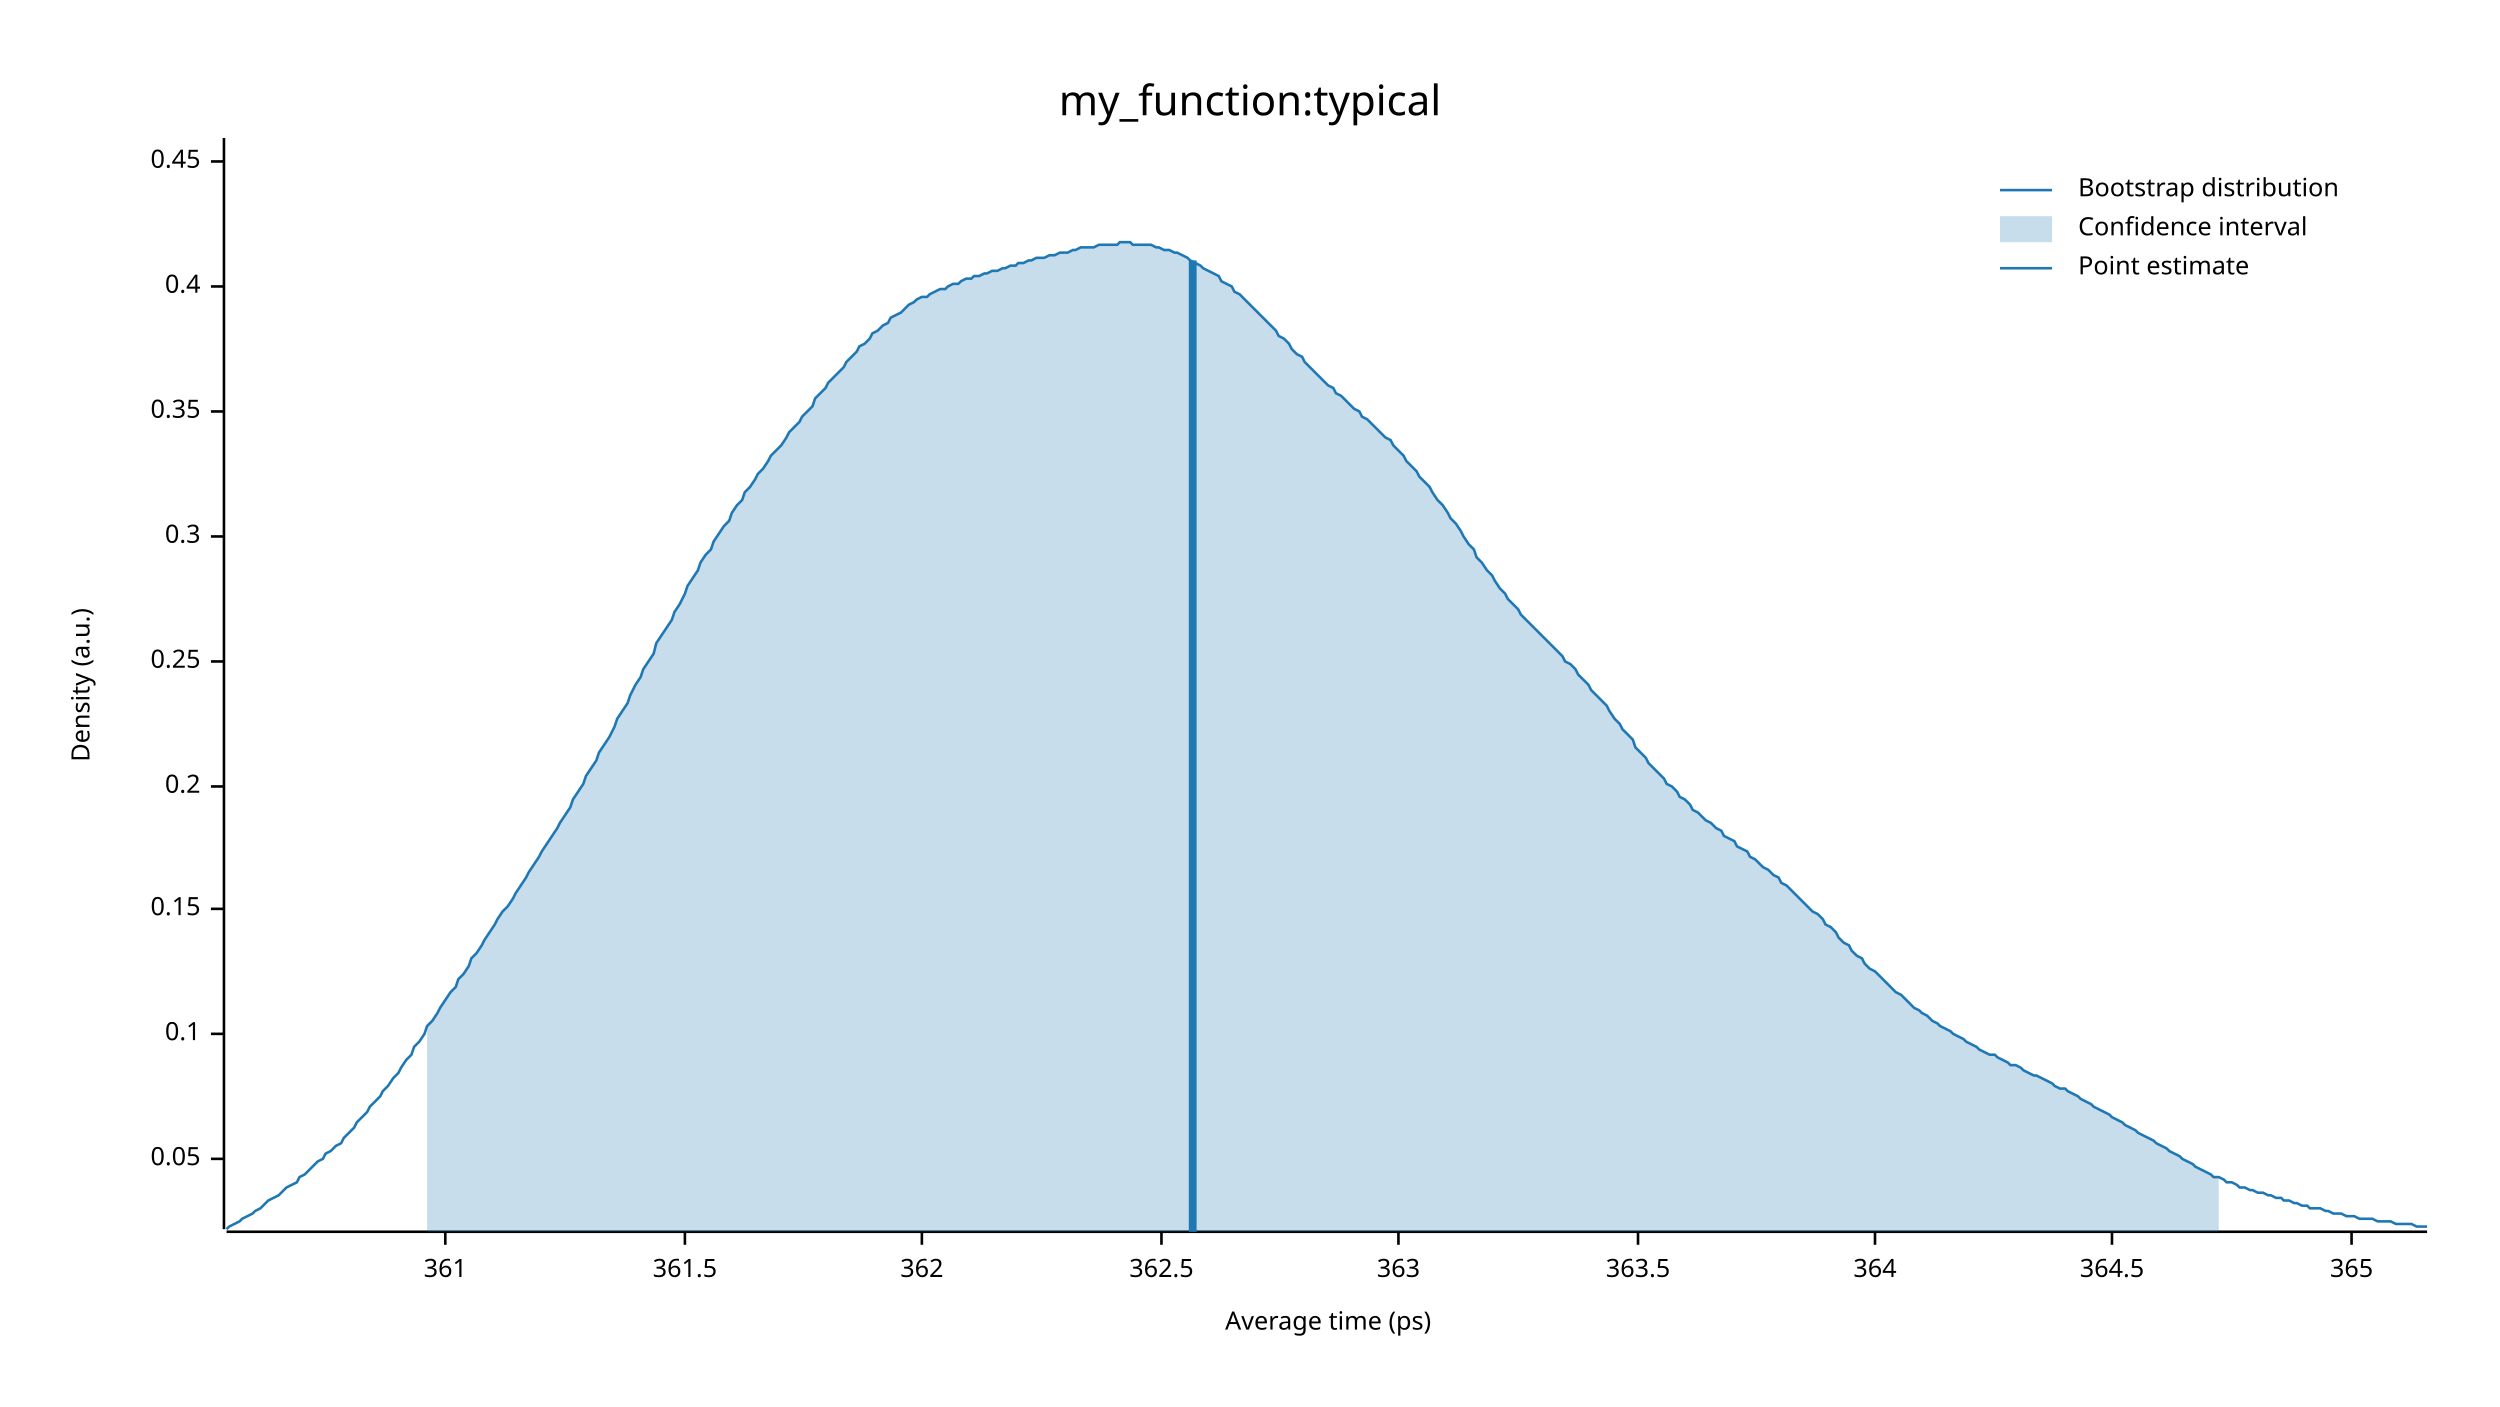
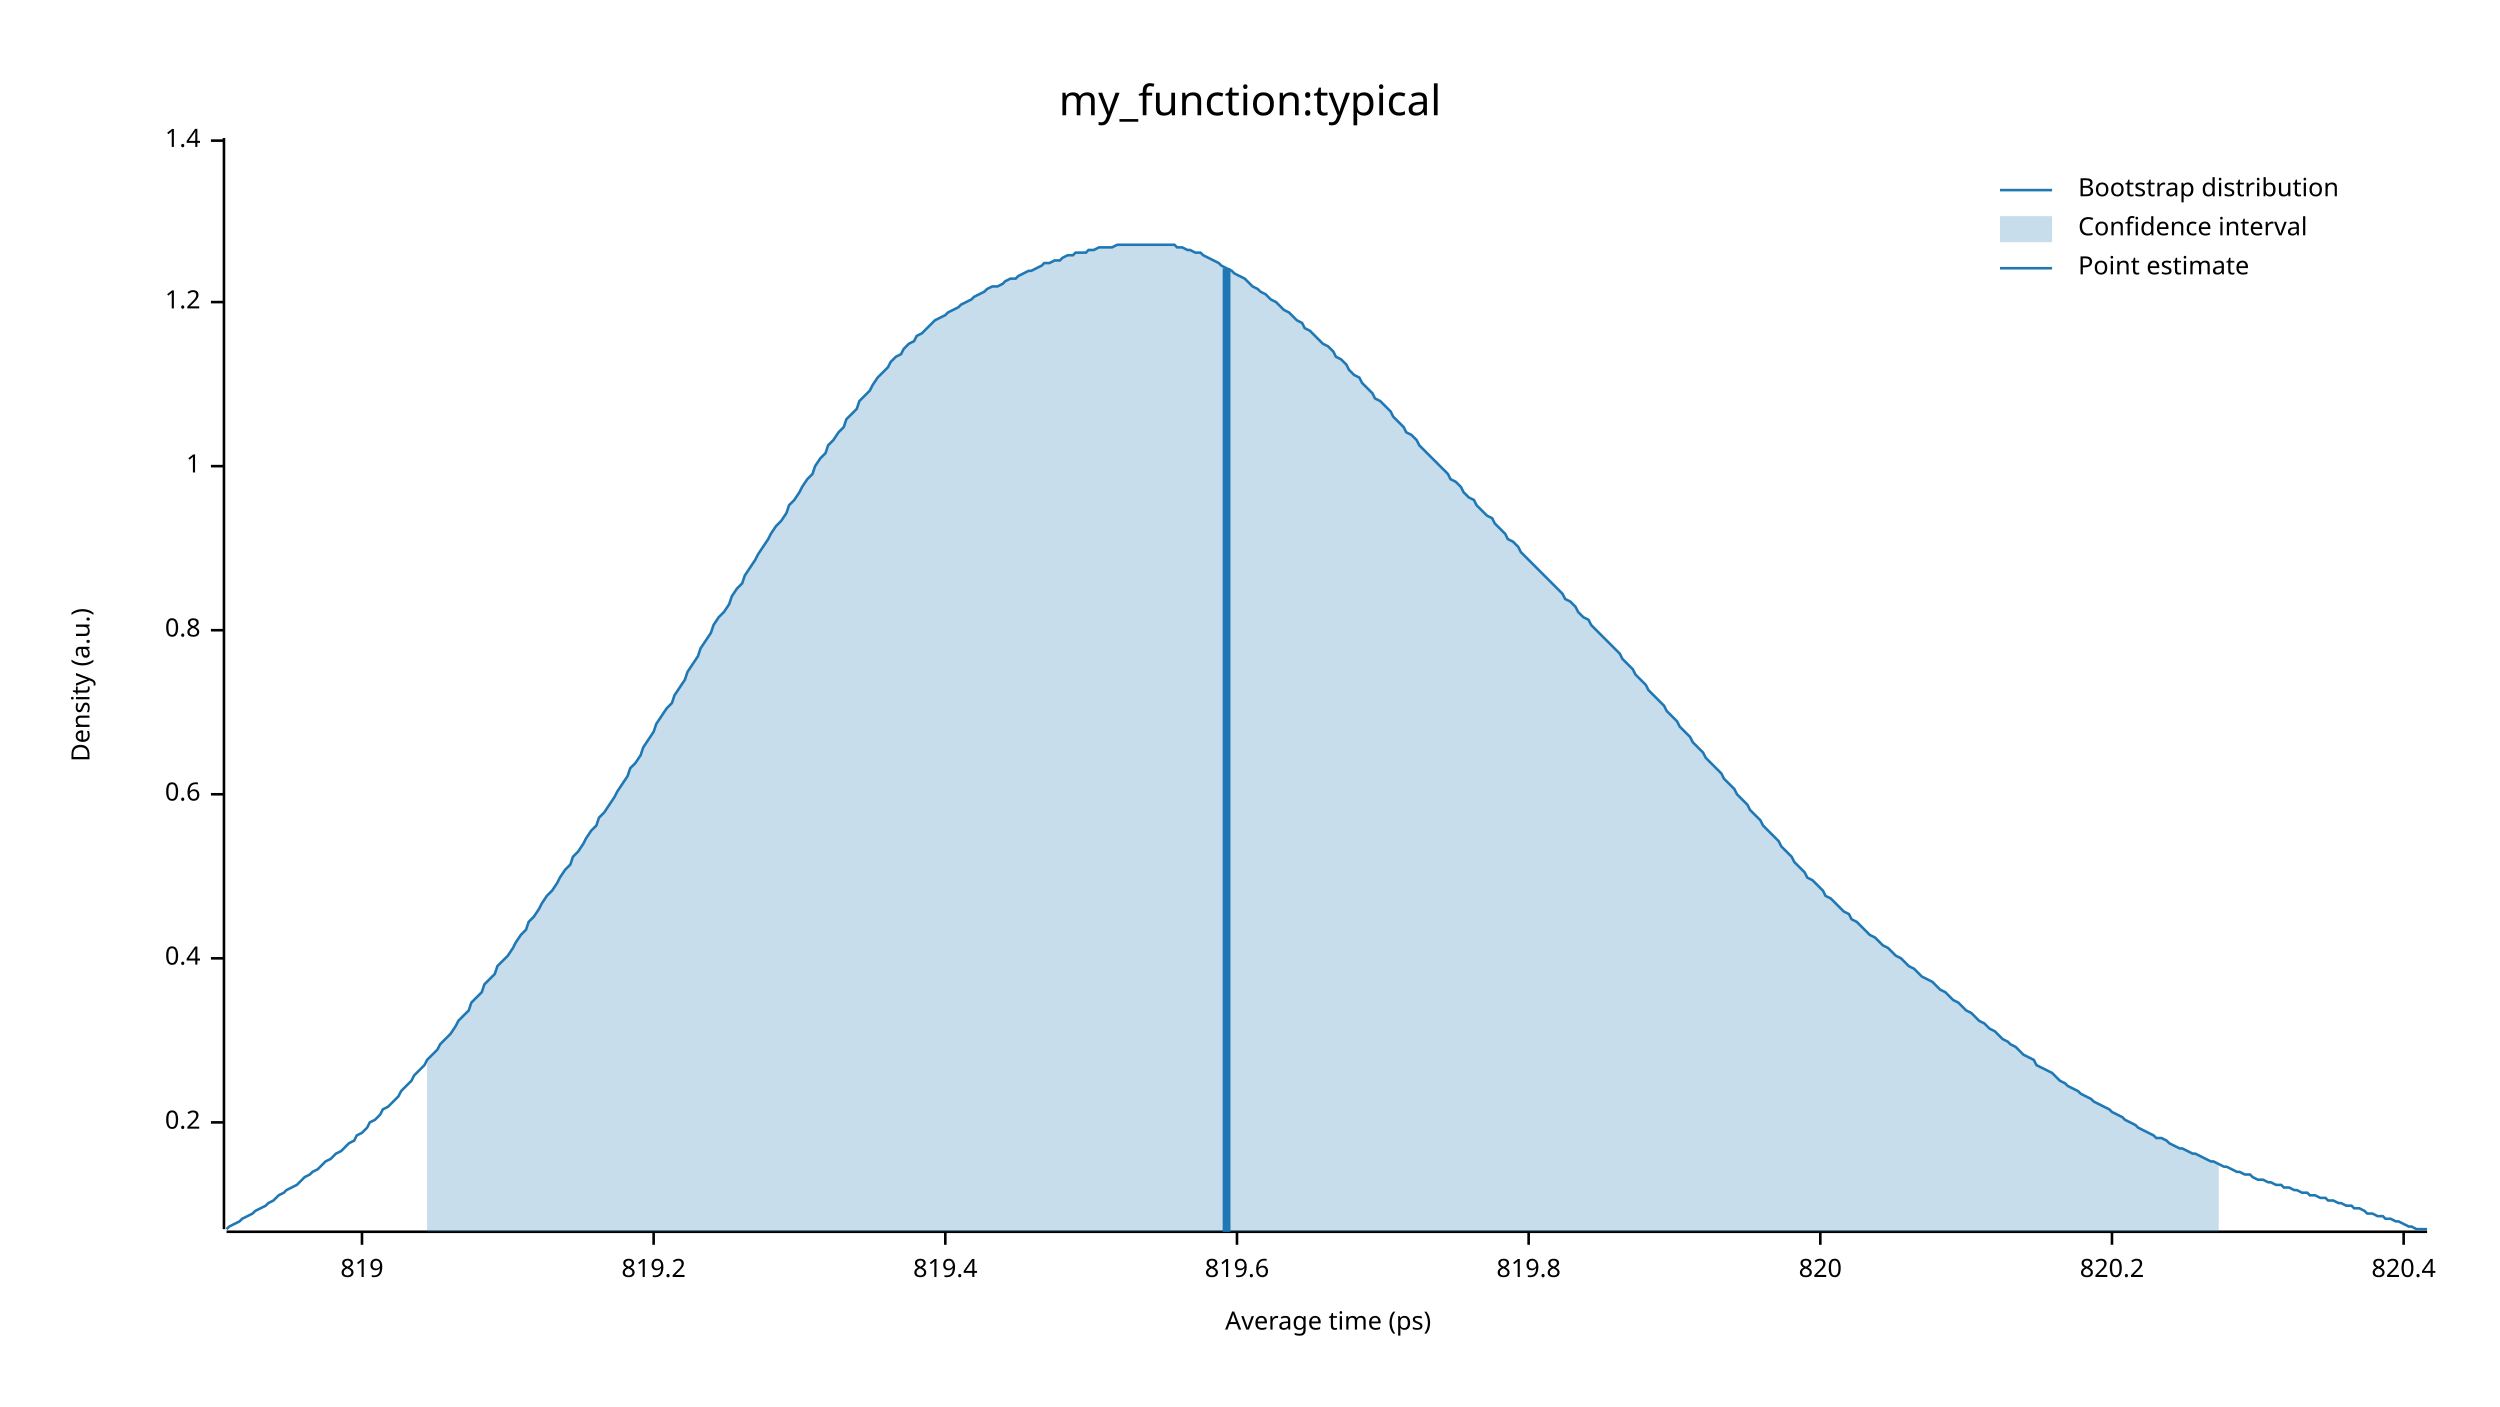
<svg xmlns="http://www.w3.org/2000/svg" width="960" height="540" viewBox="0 0 960 540">
  <text x="480" y="32" dy="0.76em" text-anchor="middle" font-family="sans-serif" font-size="16.129" opacity="1" fill="#000000">
my_function:typical
</text>
  <text x="27" y="263" dy="0.76em" text-anchor="middle" font-family="sans-serif" font-size="9.677" opacity="1" fill="#000000" transform="rotate(270, 27, 263)">
Density (a.u.)
</text>
  <text x="510" y="513" dy="-0.5ex" text-anchor="middle" font-family="sans-serif" font-size="9.677" opacity="1" fill="#000000">
Average time (ps)
</text>
  <polyline fill="none" opacity="1" stroke="#000000" stroke-width="1" points="86,53 86,472 " />
-   <text x="77" y="445" dy="0.5ex" text-anchor="end" font-family="sans-serif" font-size="9.677" opacity="1" fill="#000000">
- 0.05
- </text>
-   <polyline fill="none" opacity="1" stroke="#000000" stroke-width="1" points="81,445 86,445 " />
-   <text x="77" y="397" dy="0.5ex" text-anchor="end" font-family="sans-serif" font-size="9.677" opacity="1" fill="#000000">
- 0.1
- </text>
-   <polyline fill="none" opacity="1" stroke="#000000" stroke-width="1" points="81,397 86,397 " />
-   <text x="77" y="349" dy="0.5ex" text-anchor="end" font-family="sans-serif" font-size="9.677" opacity="1" fill="#000000">
- 0.15
- </text>
-   <polyline fill="none" opacity="1" stroke="#000000" stroke-width="1" points="81,349 86,349 " />
-   <text x="77" y="302" dy="0.5ex" text-anchor="end" font-family="sans-serif" font-size="9.677" opacity="1" fill="#000000">
+   <text x="77" y="431" dy="0.5ex" text-anchor="end" font-family="sans-serif" font-size="9.677" opacity="1" fill="#000000">
0.2
</text>
-   <polyline fill="none" opacity="1" stroke="#000000" stroke-width="1" points="81,302 86,302 " />
-   <text x="77" y="254" dy="0.5ex" text-anchor="end" font-family="sans-serif" font-size="9.677" opacity="1" fill="#000000">
- 0.25
- </text>
-   <polyline fill="none" opacity="1" stroke="#000000" stroke-width="1" points="81,254 86,254 " />
-   <text x="77" y="206" dy="0.5ex" text-anchor="end" font-family="sans-serif" font-size="9.677" opacity="1" fill="#000000">
- 0.3
- </text>
-   <polyline fill="none" opacity="1" stroke="#000000" stroke-width="1" points="81,206 86,206 " />
-   <text x="77" y="158" dy="0.5ex" text-anchor="end" font-family="sans-serif" font-size="9.677" opacity="1" fill="#000000">
- 0.35
- </text>
-   <polyline fill="none" opacity="1" stroke="#000000" stroke-width="1" points="81,158 86,158 " />
-   <text x="77" y="110" dy="0.5ex" text-anchor="end" font-family="sans-serif" font-size="9.677" opacity="1" fill="#000000">
+   <polyline fill="none" opacity="1" stroke="#000000" stroke-width="1" points="81,431 86,431 " />
+   <text x="77" y="368" dy="0.5ex" text-anchor="end" font-family="sans-serif" font-size="9.677" opacity="1" fill="#000000">
0.4
</text>
-   <polyline fill="none" opacity="1" stroke="#000000" stroke-width="1" points="81,110 86,110 " />
-   <text x="77" y="62" dy="0.5ex" text-anchor="end" font-family="sans-serif" font-size="9.677" opacity="1" fill="#000000">
- 0.45
+   <polyline fill="none" opacity="1" stroke="#000000" stroke-width="1" points="81,368 86,368 " />
+   <text x="77" y="305" dy="0.5ex" text-anchor="end" font-family="sans-serif" font-size="9.677" opacity="1" fill="#000000">
+ 0.6
</text>
-   <polyline fill="none" opacity="1" stroke="#000000" stroke-width="1" points="81,62 86,62 " />
+   <polyline fill="none" opacity="1" stroke="#000000" stroke-width="1" points="81,305 86,305 " />
+   <text x="77" y="242" dy="0.5ex" text-anchor="end" font-family="sans-serif" font-size="9.677" opacity="1" fill="#000000">
+ 0.8
+ </text>
+   <polyline fill="none" opacity="1" stroke="#000000" stroke-width="1" points="81,242 86,242 " />
+   <text x="77" y="179" dy="0.5ex" text-anchor="end" font-family="sans-serif" font-size="9.677" opacity="1" fill="#000000">
+ 1
+ </text>
+   <polyline fill="none" opacity="1" stroke="#000000" stroke-width="1" points="81,179 86,179 " />
+   <text x="77" y="116" dy="0.5ex" text-anchor="end" font-family="sans-serif" font-size="9.677" opacity="1" fill="#000000">
+ 1.2
+ </text>
+   <polyline fill="none" opacity="1" stroke="#000000" stroke-width="1" points="81,116 86,116 " />
+   <text x="77" y="54" dy="0.5ex" text-anchor="end" font-family="sans-serif" font-size="9.677" opacity="1" fill="#000000">
+ 1.4
+ </text>
+   <polyline fill="none" opacity="1" stroke="#000000" stroke-width="1" points="81,54 86,54 " />
  <polyline fill="none" opacity="1" stroke="#000000" stroke-width="1" points="87,473 932,473 " />
-   <text x="171" y="483" dy="0.76em" text-anchor="middle" font-family="sans-serif" font-size="9.677" opacity="1" fill="#000000">
- 361
+   <text x="139" y="483" dy="0.76em" text-anchor="middle" font-family="sans-serif" font-size="9.677" opacity="1" fill="#000000">
+ 819
</text>
-   <polyline fill="none" opacity="1" stroke="#000000" stroke-width="1" points="171,473 171,478 " />
-   <text x="263" y="483" dy="0.76em" text-anchor="middle" font-family="sans-serif" font-size="9.677" opacity="1" fill="#000000">
- 361.5
+   <polyline fill="none" opacity="1" stroke="#000000" stroke-width="1" points="139,473 139,478 " />
+   <text x="251" y="483" dy="0.76em" text-anchor="middle" font-family="sans-serif" font-size="9.677" opacity="1" fill="#000000">
+ 819.2
</text>
-   <polyline fill="none" opacity="1" stroke="#000000" stroke-width="1" points="263,473 263,478 " />
-   <text x="354" y="483" dy="0.76em" text-anchor="middle" font-family="sans-serif" font-size="9.677" opacity="1" fill="#000000">
- 362
+   <polyline fill="none" opacity="1" stroke="#000000" stroke-width="1" points="251,473 251,478 " />
+   <text x="363" y="483" dy="0.76em" text-anchor="middle" font-family="sans-serif" font-size="9.677" opacity="1" fill="#000000">
+ 819.4
</text>
-   <polyline fill="none" opacity="1" stroke="#000000" stroke-width="1" points="354,473 354,478 " />
-   <text x="446" y="483" dy="0.76em" text-anchor="middle" font-family="sans-serif" font-size="9.677" opacity="1" fill="#000000">
- 362.5
+   <polyline fill="none" opacity="1" stroke="#000000" stroke-width="1" points="363,473 363,478 " />
+   <text x="475" y="483" dy="0.76em" text-anchor="middle" font-family="sans-serif" font-size="9.677" opacity="1" fill="#000000">
+ 819.6
</text>
-   <polyline fill="none" opacity="1" stroke="#000000" stroke-width="1" points="446,473 446,478 " />
-   <text x="537" y="483" dy="0.76em" text-anchor="middle" font-family="sans-serif" font-size="9.677" opacity="1" fill="#000000">
- 363
+   <polyline fill="none" opacity="1" stroke="#000000" stroke-width="1" points="475,473 475,478 " />
+   <text x="587" y="483" dy="0.76em" text-anchor="middle" font-family="sans-serif" font-size="9.677" opacity="1" fill="#000000">
+ 819.8
</text>
-   <polyline fill="none" opacity="1" stroke="#000000" stroke-width="1" points="537,473 537,478 " />
-   <text x="629" y="483" dy="0.76em" text-anchor="middle" font-family="sans-serif" font-size="9.677" opacity="1" fill="#000000">
- 363.5
+   <polyline fill="none" opacity="1" stroke="#000000" stroke-width="1" points="587,473 587,478 " />
+   <text x="699" y="483" dy="0.76em" text-anchor="middle" font-family="sans-serif" font-size="9.677" opacity="1" fill="#000000">
+ 820
</text>
-   <polyline fill="none" opacity="1" stroke="#000000" stroke-width="1" points="629,473 629,478 " />
-   <text x="720" y="483" dy="0.76em" text-anchor="middle" font-family="sans-serif" font-size="9.677" opacity="1" fill="#000000">
- 364
- </text>
-   <polyline fill="none" opacity="1" stroke="#000000" stroke-width="1" points="720,473 720,478 " />
+   <polyline fill="none" opacity="1" stroke="#000000" stroke-width="1" points="699,473 699,478 " />
  <text x="811" y="483" dy="0.76em" text-anchor="middle" font-family="sans-serif" font-size="9.677" opacity="1" fill="#000000">
- 364.5
+ 820.2
</text>
  <polyline fill="none" opacity="1" stroke="#000000" stroke-width="1" points="811,473 811,478 " />
-   <text x="903" y="483" dy="0.76em" text-anchor="middle" font-family="sans-serif" font-size="9.677" opacity="1" fill="#000000">
- 365
+   <text x="923" y="483" dy="0.76em" text-anchor="middle" font-family="sans-serif" font-size="9.677" opacity="1" fill="#000000">
+ 820.4
</text>
-   <polyline fill="none" opacity="1" stroke="#000000" stroke-width="1" points="903,473 903,478 " />
-   <polyline fill="none" opacity="1" stroke="#1F78B4" stroke-width="1" points="87,472 88,471 90,470 92,469 93,468 95,467 97,466 98,465 100,464 102,462 103,461 105,460 107,459 109,457 110,456 112,455 114,454 115,452 117,451 119,449 120,448 122,446 124,445 125,443 127,442 129,440 131,439 132,437 134,435 136,433 137,431 139,429 141,427 142,425 144,423 146,421 147,419 149,417 151,414 153,412 154,410 156,407 158,405 159,402 161,400 163,397 164,394 166,392 168,389 169,387 171,384 173,381 175,379 176,376 178,374 180,371 181,368 183,366 185,363 186,361 188,358 190,355 191,353 193,350 195,348 197,345 198,343 200,340 202,337 203,335 205,332 207,329 208,327 210,324 212,321 214,318 215,316 217,313 219,310 220,307 222,304 224,301 225,298 227,295 229,292 230,289 232,286 234,283 236,279 237,276 239,273 241,270 242,267 244,263 246,260 247,257 249,254 251,251 252,247 254,244 256,241 258,238 259,235 261,232 263,228 264,225 266,222 268,219 269,216 271,213 273,211 274,208 276,205 278,202 280,200 281,197 283,194 285,192 286,189 288,187 290,184 291,182 293,180 295,177 296,175 298,173 300,171 302,168 303,166 305,164 307,162 308,160 310,158 312,156 313,153 315,151 317,149 318,147 320,145 322,143 324,141 325,139 327,137 329,135 330,133 332,132 334,130 335,128 337,127 339,125 341,124 342,122 344,121 346,120 347,119 349,117 351,116 352,115 354,114 356,114 357,113 359,112 361,111 363,111 364,110 366,109 368,109 369,108 371,107 373,107 374,106 376,106 378,105 379,105 381,104 383,104 385,103 386,103 388,102 390,102 391,101 393,101 395,100 396,100 398,99 400,99 401,99 403,98 405,98 407,97 408,97 410,97 412,96 413,96 415,95 417,95 418,95 420,95 422,94 423,94 425,94 427,94 429,94 430,93 432,93 434,93 435,94 437,94 439,94 440,94 442,94 444,95 445,95 447,96 449,96 451,97 452,97 454,98 456,99 457,100 459,101 461,102 462,103 464,104 466,105 468,106 469,108 471,109 473,110 474,112 476,113 478,115 479,116 481,118 483,120 484,121 486,123 488,125 490,127 491,129 493,130 495,132 496,134 498,136 500,137 501,139 503,141 505,143 506,144 508,146 510,148 512,149 513,151 515,152 517,154 518,155 520,157 522,158 523,160 525,161 527,163 528,164 530,166 532,168 534,169 535,171 537,173 539,175 540,177 542,179 544,181 545,183 547,185 549,187 550,189 552,192 554,194 556,197 557,199 559,201 561,204 562,206 564,209 566,211 567,214 569,216 571,219 573,221 574,223 576,226 578,228 579,230 581,232 583,234 584,236 586,238 588,240 589,241 591,243 593,245 595,247 596,248 598,250 600,252 601,254 603,255 605,257 606,259 608,261 610,263 611,265 613,267 615,269 617,271 618,273 620,276 622,278 623,280 625,282 627,284 628,287 630,289 632,291 633,293 635,295 637,297 639,299 640,301 642,302 644,304 645,306 647,307 649,309 650,311 652,312 654,314 655,315 657,316 659,318 661,319 662,321 664,322 666,323 667,325 669,326 671,327 672,329 674,330 676,332 677,333 679,334 681,336 683,337 684,339 686,340 688,342 689,343 691,345 693,347 694,348 696,350 698,351 700,353 701,355 703,356 705,358 706,360 708,362 710,363 711,365 713,367 715,368 716,370 718,372 720,373 722,375 723,376 725,378 727,380 728,381 730,382 732,384 733,385 735,387 737,388 738,389 740,390 742,392 744,393 745,394 747,395 749,396 750,397 752,398 754,399 755,400 757,401 759,402 760,403 762,404 764,405 766,405 767,406 769,407 771,408 772,409 774,409 776,410 777,411 779,412 781,413 782,413 784,414 786,415 788,416 789,417 791,418 793,418 794,419 796,420 798,421 799,422 801,423 803,424 804,425 806,426 808,427 810,428 811,429 813,430 815,431 816,432 818,433 820,434 821,435 823,436 825,437 827,438 828,439 830,440 832,441 833,442 835,443 837,444 838,445 840,446 842,447 843,448 845,449 847,450 849,451 850,452 852,452 854,453 855,454 857,454 859,455 860,456 862,456 864,457 865,457 867,458 869,458 871,459 872,459 874,460 876,460 877,461 879,461 881,462 882,462 884,463 886,463 887,464 889,464 891,464 893,465 894,465 896,466 898,466 899,466 901,467 903,467 904,467 906,468 908,468 909,468 911,468 913,469 915,469 916,469 918,469 920,470 921,470 923,470 925,470 926,470 928,471 930,471 932,471 " />
-   <polygon opacity="0.25" fill="#1F78B4" points="164,394 166,392 168,389 169,387 171,384 173,381 175,379 176,376 178,374 180,371 181,368 183,366 185,363 186,361 188,358 190,355 191,353 193,350 195,348 197,345 198,343 200,340 202,337 203,335 205,332 207,329 208,327 210,324 212,321 214,318 215,316 217,313 219,310 220,307 222,304 224,301 225,298 227,295 229,292 230,289 232,286 234,283 236,279 237,276 239,273 241,270 242,267 244,263 246,260 247,257 249,254 251,251 252,247 254,244 256,241 258,238 259,235 261,232 263,228 264,225 266,222 268,219 269,216 271,213 273,211 274,208 276,205 278,202 280,200 281,197 283,194 285,192 286,189 288,187 290,184 291,182 293,180 295,177 296,175 298,173 300,171 302,168 303,166 305,164 307,162 308,160 310,158 312,156 313,153 315,151 317,149 318,147 320,145 322,143 324,141 325,139 327,137 329,135 330,133 332,132 334,130 335,128 337,127 339,125 341,124 342,122 344,121 346,120 347,119 349,117 351,116 352,115 354,114 356,114 357,113 359,112 361,111 363,111 364,110 366,109 368,109 369,108 371,107 373,107 374,106 376,106 378,105 379,105 381,104 383,104 385,103 386,103 388,102 390,102 391,101 393,101 395,100 396,100 398,99 400,99 401,99 403,98 405,98 407,97 408,97 410,97 412,96 413,96 415,95 417,95 418,95 420,95 422,94 423,94 425,94 427,94 429,94 430,93 432,93 434,93 435,94 437,94 439,94 440,94 442,94 444,95 445,95 447,96 449,96 451,97 452,97 454,98 456,99 457,100 459,101 461,102 462,103 464,104 466,105 468,106 469,108 471,109 473,110 474,112 476,113 478,115 479,116 481,118 483,120 484,121 486,123 488,125 490,127 491,129 493,130 495,132 496,134 498,136 500,137 501,139 503,141 505,143 506,144 508,146 510,148 512,149 513,151 515,152 517,154 518,155 520,157 522,158 523,160 525,161 527,163 528,164 530,166 532,168 534,169 535,171 537,173 539,175 540,177 542,179 544,181 545,183 547,185 549,187 550,189 552,192 554,194 556,197 557,199 559,201 561,204 562,206 564,209 566,211 567,214 569,216 571,219 573,221 574,223 576,226 578,228 579,230 581,232 583,234 584,236 586,238 588,240 589,241 591,243 593,245 595,247 596,248 598,250 600,252 601,254 603,255 605,257 606,259 608,261 610,263 611,265 613,267 615,269 617,271 618,273 620,276 622,278 623,280 625,282 627,284 628,287 630,289 632,291 633,293 635,295 637,297 639,299 640,301 642,302 644,304 645,306 647,307 649,309 650,311 652,312 654,314 655,315 657,316 659,318 661,319 662,321 664,322 666,323 667,325 669,326 671,327 672,329 674,330 676,332 677,333 679,334 681,336 683,337 684,339 686,340 688,342 689,343 691,345 693,347 694,348 696,350 698,351 700,353 701,355 703,356 705,358 706,360 708,362 710,363 711,365 713,367 715,368 716,370 718,372 720,373 722,375 723,376 725,378 727,380 728,381 730,382 732,384 733,385 735,387 737,388 738,389 740,390 742,392 744,393 745,394 747,395 749,396 750,397 752,398 754,399 755,400 757,401 759,402 760,403 762,404 764,405 766,405 767,406 769,407 771,408 772,409 774,409 776,410 777,411 779,412 781,413 782,413 784,414 786,415 788,416 789,417 791,418 793,418 794,419 796,420 798,421 799,422 801,423 803,424 804,425 806,426 808,427 810,428 811,429 813,430 815,431 816,432 818,433 820,434 821,435 823,436 825,437 827,438 828,439 830,440 832,441 833,442 835,443 837,444 838,445 840,446 842,447 843,448 845,449 847,450 849,451 850,452 852,452 852,473 164,473 " />
-   <polyline fill="none" opacity="1" stroke="#1F78B4" stroke-width="3" points="458,473 458,100 " />
+   <polyline fill="none" opacity="1" stroke="#000000" stroke-width="1" points="923,473 923,478 " />
+   <polyline fill="none" opacity="1" stroke="#1F78B4" stroke-width="1" points="87,472 88,471 90,470 92,469 93,468 95,467 97,466 98,465 100,464 102,463 103,462 105,461 107,459 109,458 110,457 112,456 114,455 115,454 117,452 119,451 120,450 122,449 124,447 125,446 127,445 129,443 131,442 132,441 134,439 136,438 137,436 139,435 141,433 142,431 144,430 146,428 147,426 149,425 151,423 153,421 154,419 156,417 158,415 159,413 161,411 163,409 164,407 166,405 168,403 169,401 171,399 173,397 175,394 176,392 178,390 180,388 181,385 183,383 185,381 186,378 188,376 190,374 191,371 193,369 195,367 197,364 198,362 200,359 202,357 203,354 205,352 207,349 208,347 210,344 212,342 214,339 215,337 217,334 219,332 220,329 222,327 224,324 225,322 227,319 229,317 230,314 232,312 234,309 236,306 237,304 239,301 241,298 242,295 244,293 246,290 247,287 249,284 251,281 252,278 254,275 256,272 258,270 259,267 261,264 263,261 264,258 266,255 268,252 269,249 271,246 273,243 274,240 276,237 278,235 280,232 281,229 283,226 285,224 286,221 288,218 290,215 291,213 293,210 295,207 296,205 298,202 300,200 302,197 303,194 305,192 307,189 308,187 310,184 312,182 313,179 315,176 317,174 318,171 320,169 322,166 324,164 325,161 327,159 329,157 330,154 332,152 334,150 335,148 337,145 339,143 341,141 342,139 344,137 346,136 347,134 349,132 351,131 352,129 354,128 356,126 357,125 359,123 361,122 363,121 364,120 366,119 368,118 369,117 371,116 373,115 374,114 376,113 378,112 379,111 381,110 383,110 385,109 386,108 388,107 390,107 391,106 393,105 395,104 396,104 398,103 400,102 401,101 403,101 405,100 407,100 408,99 410,98 412,98 413,97 415,97 417,97 418,96 420,96 422,95 423,95 425,95 427,95 429,94 430,94 432,94 434,94 435,94 437,94 439,94 440,94 442,94 444,94 445,94 447,94 449,94 451,94 452,95 454,95 456,96 457,96 459,97 461,97 462,98 464,99 466,100 468,101 469,102 471,103 473,104 474,105 476,106 478,107 479,108 481,110 483,111 484,112 486,113 488,115 490,116 491,117 493,119 495,120 496,121 498,123 500,124 501,126 503,127 505,129 506,130 508,132 510,133 512,135 513,137 515,138 517,140 518,142 520,144 522,145 523,147 525,149 527,151 528,153 530,154 532,156 534,158 535,160 537,162 539,164 540,166 542,167 544,169 545,171 547,173 549,175 550,176 552,178 554,180 556,182 557,184 559,185 561,187 562,189 564,191 566,192 567,194 569,196 571,198 573,199 574,201 576,203 578,205 579,207 581,208 583,210 584,212 586,214 588,216 589,217 591,219 593,221 595,223 596,224 598,226 600,228 601,230 603,231 605,233 606,235 608,237 610,238 611,240 613,242 615,244 617,246 618,247 620,249 622,251 623,253 625,255 627,257 628,259 630,261 632,263 633,265 635,267 637,269 639,271 640,273 642,275 644,277 645,279 647,281 649,283 650,285 652,287 654,289 655,291 657,293 659,295 661,297 662,299 664,301 666,303 667,305 669,307 671,309 672,311 674,313 676,315 677,317 679,319 681,321 683,323 684,325 686,327 688,329 689,331 691,333 693,335 694,337 696,338 698,340 700,342 701,344 703,345 705,347 706,348 708,350 710,351 711,353 713,354 715,356 716,357 718,359 720,360 722,362 723,363 725,364 727,366 728,367 730,368 732,370 733,371 735,372 737,374 738,375 740,376 742,377 744,379 745,380 747,381 749,383 750,384 752,385 754,387 755,388 757,389 759,391 760,392 762,393 764,395 766,396 767,397 769,399 771,400 772,401 774,402 776,404 777,405 779,406 781,407 782,409 784,410 786,411 788,412 789,413 791,415 793,416 794,417 796,418 798,419 799,420 801,421 803,422 804,423 806,424 808,425 810,426 811,427 813,428 815,429 816,430 818,431 820,432 821,433 823,434 825,435 827,436 828,437 830,437 832,438 833,439 835,440 837,441 838,441 840,442 842,443 843,443 845,444 847,445 849,446 850,446 852,447 854,448 855,448 857,449 859,450 860,450 862,451 864,451 865,452 867,453 869,453 871,454 872,454 874,455 876,455 877,456 879,456 881,457 882,457 884,458 886,458 887,459 889,459 891,460 893,460 894,461 896,461 898,462 899,462 901,463 903,463 904,464 906,464 908,465 909,466 911,466 913,467 915,467 916,468 918,468 920,469 921,469 923,470 925,471 926,471 928,472 930,472 932,472 " />
+   <polygon opacity="0.25" fill="#1F78B4" points="164,407 166,405 168,403 169,401 171,399 173,397 175,394 176,392 178,390 180,388 181,385 183,383 185,381 186,378 188,376 190,374 191,371 193,369 195,367 197,364 198,362 200,359 202,357 203,354 205,352 207,349 208,347 210,344 212,342 214,339 215,337 217,334 219,332 220,329 222,327 224,324 225,322 227,319 229,317 230,314 232,312 234,309 236,306 237,304 239,301 241,298 242,295 244,293 246,290 247,287 249,284 251,281 252,278 254,275 256,272 258,270 259,267 261,264 263,261 264,258 266,255 268,252 269,249 271,246 273,243 274,240 276,237 278,235 280,232 281,229 283,226 285,224 286,221 288,218 290,215 291,213 293,210 295,207 296,205 298,202 300,200 302,197 303,194 305,192 307,189 308,187 310,184 312,182 313,179 315,176 317,174 318,171 320,169 322,166 324,164 325,161 327,159 329,157 330,154 332,152 334,150 335,148 337,145 339,143 341,141 342,139 344,137 346,136 347,134 349,132 351,131 352,129 354,128 356,126 357,125 359,123 361,122 363,121 364,120 366,119 368,118 369,117 371,116 373,115 374,114 376,113 378,112 379,111 381,110 383,110 385,109 386,108 388,107 390,107 391,106 393,105 395,104 396,104 398,103 400,102 401,101 403,101 405,100 407,100 408,99 410,98 412,98 413,97 415,97 417,97 418,96 420,96 422,95 423,95 425,95 427,95 429,94 430,94 432,94 434,94 435,94 437,94 439,94 440,94 442,94 444,94 445,94 447,94 449,94 451,94 452,95 454,95 456,96 457,96 459,97 461,97 462,98 464,99 466,100 468,101 469,102 471,103 473,104 474,105 476,106 478,107 479,108 481,110 483,111 484,112 486,113 488,115 490,116 491,117 493,119 495,120 496,121 498,123 500,124 501,126 503,127 505,129 506,130 508,132 510,133 512,135 513,137 515,138 517,140 518,142 520,144 522,145 523,147 525,149 527,151 528,153 530,154 532,156 534,158 535,160 537,162 539,164 540,166 542,167 544,169 545,171 547,173 549,175 550,176 552,178 554,180 556,182 557,184 559,185 561,187 562,189 564,191 566,192 567,194 569,196 571,198 573,199 574,201 576,203 578,205 579,207 581,208 583,210 584,212 586,214 588,216 589,217 591,219 593,221 595,223 596,224 598,226 600,228 601,230 603,231 605,233 606,235 608,237 610,238 611,240 613,242 615,244 617,246 618,247 620,249 622,251 623,253 625,255 627,257 628,259 630,261 632,263 633,265 635,267 637,269 639,271 640,273 642,275 644,277 645,279 647,281 649,283 650,285 652,287 654,289 655,291 657,293 659,295 661,297 662,299 664,301 666,303 667,305 669,307 671,309 672,311 674,313 676,315 677,317 679,319 681,321 683,323 684,325 686,327 688,329 689,331 691,333 693,335 694,337 696,338 698,340 700,342 701,344 703,345 705,347 706,348 708,350 710,351 711,353 713,354 715,356 716,357 718,359 720,360 722,362 723,363 725,364 727,366 728,367 730,368 732,370 733,371 735,372 737,374 738,375 740,376 742,377 744,379 745,380 747,381 749,383 750,384 752,385 754,387 755,388 757,389 759,391 760,392 762,393 764,395 766,396 767,397 769,399 771,400 772,401 774,402 776,404 777,405 779,406 781,407 782,409 784,410 786,411 788,412 789,413 791,415 793,416 794,417 796,418 798,419 799,420 801,421 803,422 804,423 806,424 808,425 810,426 811,427 813,428 815,429 816,430 818,431 820,432 821,433 823,434 825,435 827,436 828,437 830,437 832,438 833,439 835,440 837,441 838,441 840,442 842,443 843,443 845,444 847,445 849,446 850,446 852,447 852,473 164,473 " />
+   <polyline fill="none" opacity="1" stroke="#1F78B4" stroke-width="3" points="471,473 471,103 " />
  <text x="798" y="68" dy="0.76em" text-anchor="start" font-family="sans-serif" font-size="9.677" opacity="1" fill="#000000">
Bootstrap distribution
</text>
  <text x="798" y="83" dy="0.76em" text-anchor="start" font-family="sans-serif" font-size="9.677" opacity="1" fill="#000000">
Confidence interval
</text>
  <text x="798" y="98" dy="0.76em" text-anchor="start" font-family="sans-serif" font-size="9.677" opacity="1" fill="#000000">
Point estimate
</text>
  <polyline fill="none" opacity="1" stroke="#1F78B4" stroke-width="1" points="768,73 788,73 " />
  <rect x="768" y="83" width="20" height="10" opacity="0.25" fill="#1F78B4" stroke="none" />
  <polyline fill="none" opacity="1" stroke="#1F78B4" stroke-width="1" points="768,103 788,103 " />
</svg>
